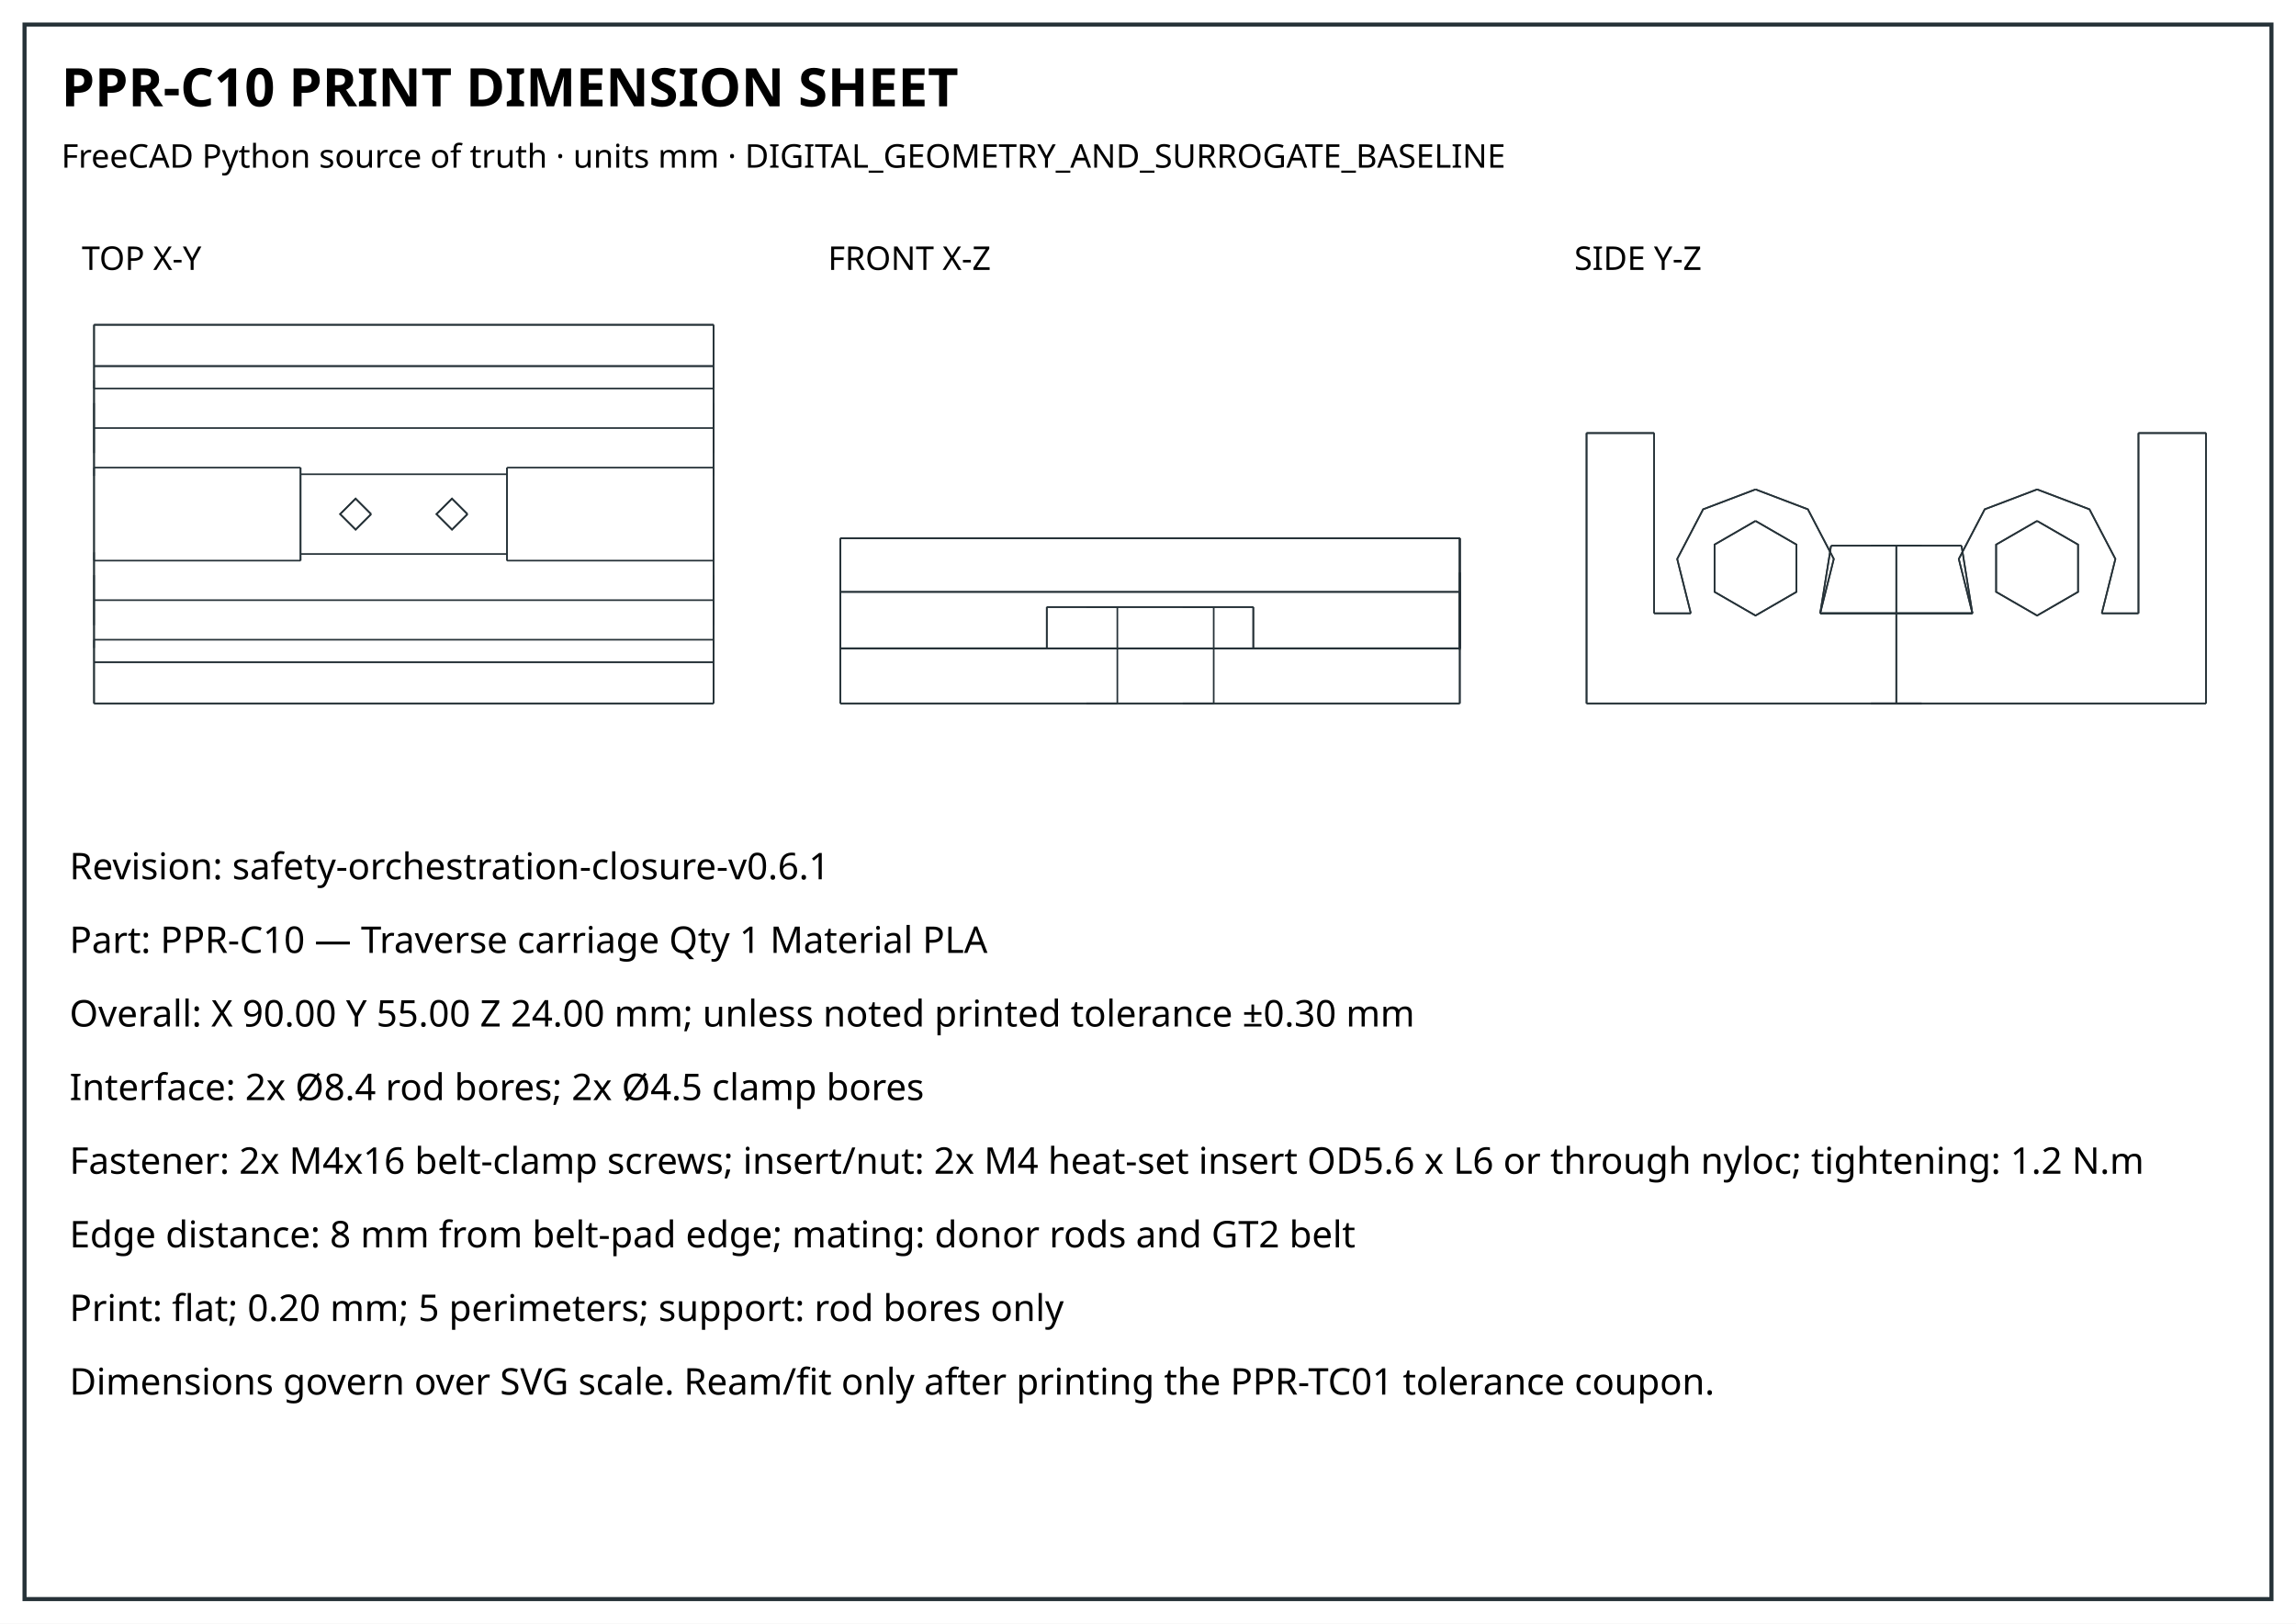
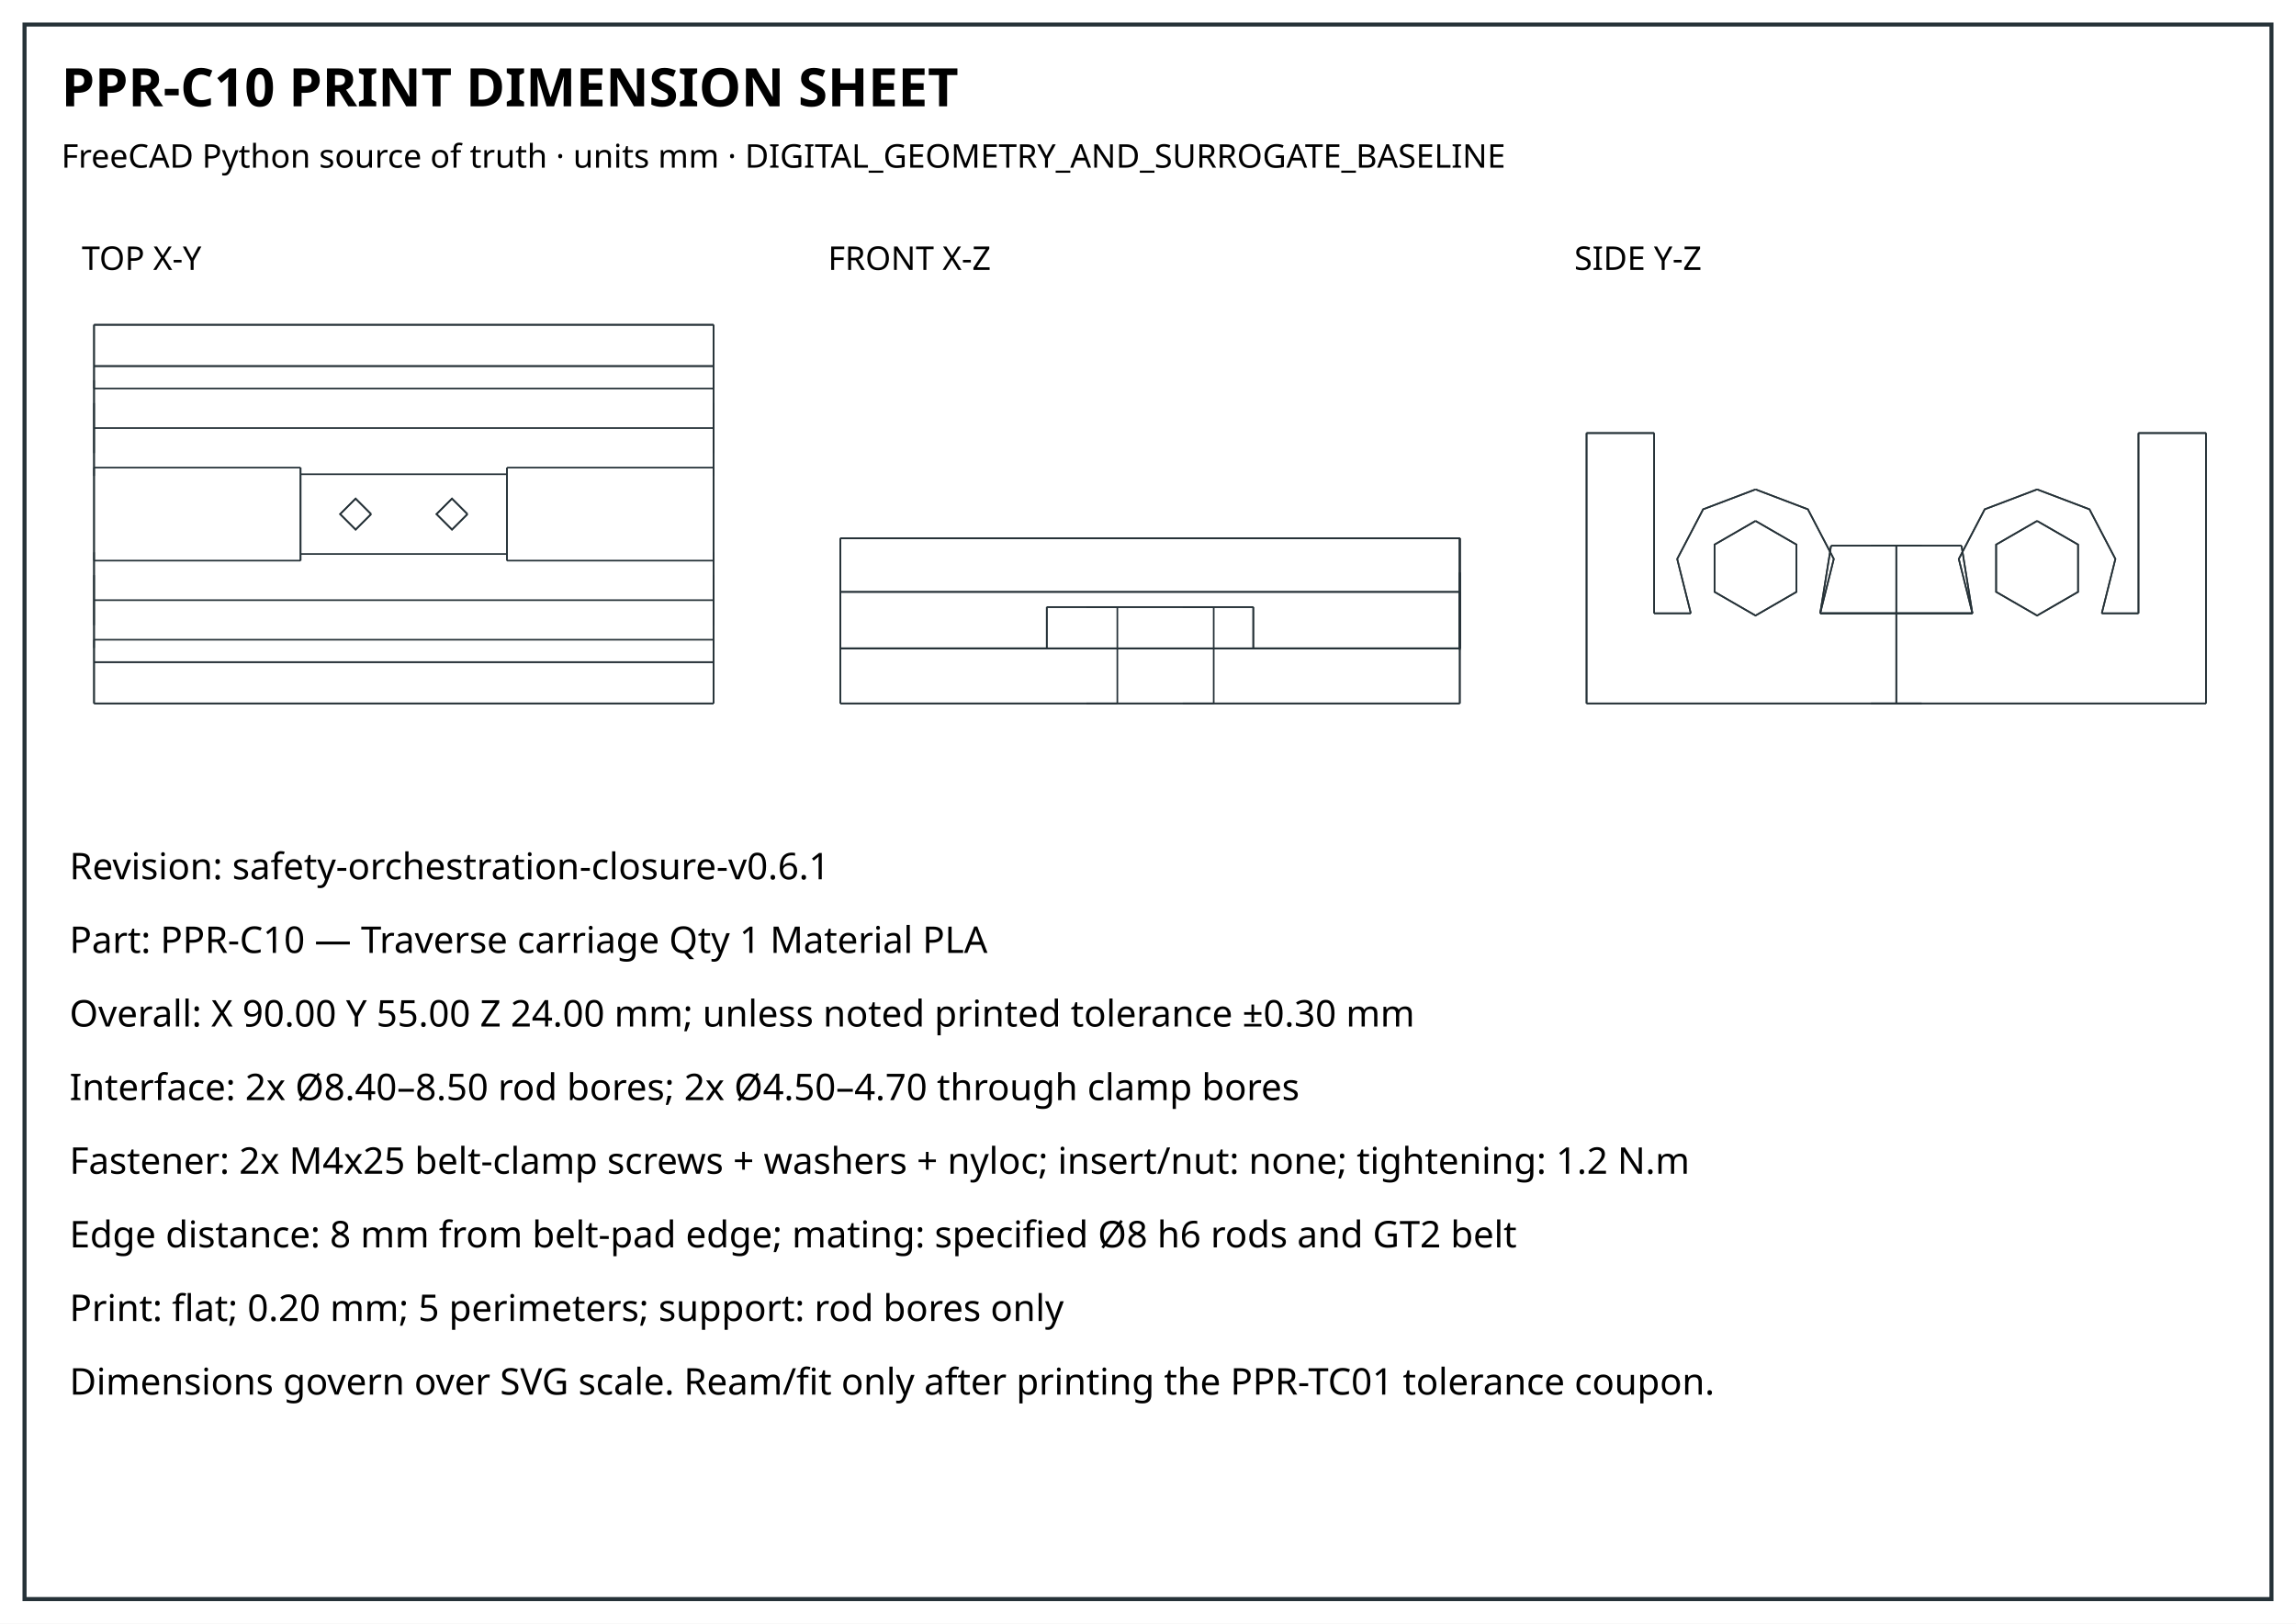
<svg xmlns="http://www.w3.org/2000/svg" width="1123" height="794" viewBox="0 0 1123 794">
  <rect width="1123" height="794" fill="white" />
  <rect x="12" y="12" width="1099" height="770" fill="none" stroke="#263238" stroke-width="2" />
  <text x="30" y="52" font-size="26" font-family="sans-serif" font-weight="bold">PPR-C10 PRINT DIMENSION SHEET</text>
  <text x="30" y="82" font-size="16" font-family="sans-serif">FreeCAD Python source of truth · units mm · DIGITAL_GEOMETRY_AND_SURROGATE_BASELINE</text>
  <g font-family="sans-serif">
    <text x="40" y="132" font-size="16">TOP X-Y</text>
    <polyline points="46.00,323.80 46.00,312.84" fill="none" stroke="#263238" stroke-width="0.8" />
    <polyline points="46.00,312.84 349.00,312.84" fill="none" stroke="#263238" stroke-width="0.8" />
    <polyline points="349.00,323.80 349.00,312.84" fill="none" stroke="#263238" stroke-width="0.8" />
    <polyline points="349.00,323.80 46.00,323.80" fill="none" stroke="#263238" stroke-width="0.8" />
    <polyline points="46.00,344.00 46.00,344.00" fill="none" stroke="#263238" stroke-width="0.8" />
    <polyline points="46.00,344.00 46.00,158.83" fill="none" stroke="#263238" stroke-width="0.8" />
    <polyline points="46.00,344.00 46.00,323.80" fill="none" stroke="#263238" stroke-width="0.8" />
    <polyline points="46.00,158.83 46.00,158.83" fill="none" stroke="#263238" stroke-width="0.8" />
    <polyline points="46.00,323.80 46.00,323.80" fill="none" stroke="#263238" stroke-width="0.8" />
    <polyline points="46.00,179.03 46.00,158.83" fill="none" stroke="#263238" stroke-width="0.8" />
    <polyline points="46.00,179.03 46.00,179.03" fill="none" stroke="#263238" stroke-width="0.8" />
    <polyline points="46.00,293.50 46.00,309.15 46.00,316.90 46.00,312.84" fill="none" stroke="#263238" stroke-width="0.8" />
    <polyline points="46.00,189.99 46.00,179.03" fill="none" stroke="#263238" stroke-width="0.8" />
    <polyline points="46.00,274.16 46.00,270.10 46.00,277.85 46.00,293.50" fill="none" stroke="#263238" stroke-width="0.8" />
    <polyline points="46.00,189.99 46.00,185.93 46.00,193.68 46.00,209.33" fill="none" stroke="#263238" stroke-width="0.8" />
    <polyline points="46.00,274.16 46.00,228.67" fill="none" stroke="#263238" stroke-width="0.8" />
    <polyline points="46.00,209.33 46.00,224.98 46.00,232.74 46.00,228.67" fill="none" stroke="#263238" stroke-width="0.8" />
    <polyline points="46.00,209.33 46.00,221.58 46.00,221.58 46.00,209.33 46.00,197.09 46.00,197.09 46.00,209.33" fill="none" stroke="#263238" stroke-width="0.8" />
    <polyline points="46.00,293.50 46.00,305.75 46.00,305.75 46.00,293.50 46.00,281.25 46.00,281.25 46.00,293.50" fill="none" stroke="#263238" stroke-width="0.8" />
    <polyline points="349.00,274.16 349.00,270.10 349.00,277.85 349.00,293.50" fill="none" stroke="#263238" stroke-width="0.8" />
    <polyline points="248.00,274.16 349.00,274.16" fill="none" stroke="#263238" stroke-width="0.8" />
    <polyline points="248.00,274.16 248.00,270.92" fill="none" stroke="#263238" stroke-width="0.8" />
    <polyline points="147.00,270.92 248.00,270.92" fill="none" stroke="#263238" stroke-width="0.8" />
    <polyline points="147.00,274.16 147.00,270.92" fill="none" stroke="#263238" stroke-width="0.8" />
    <polyline points="46.00,274.16 147.00,274.16" fill="none" stroke="#263238" stroke-width="0.8" />
    <polyline points="349.00,293.50 349.00,309.15 349.00,316.90 349.00,312.84" fill="none" stroke="#263238" stroke-width="0.8" />
    <polyline points="349.00,344.00 349.00,344.00" fill="none" stroke="#263238" stroke-width="0.8" />
    <polyline points="349.00,344.00 349.00,158.83" fill="none" stroke="#263238" stroke-width="0.8" />
    <polyline points="349.00,344.00 349.00,323.80" fill="none" stroke="#263238" stroke-width="0.8" />
    <polyline points="349.00,158.83 349.00,158.83" fill="none" stroke="#263238" stroke-width="0.8" />
    <polyline points="349.00,323.80 349.00,323.80" fill="none" stroke="#263238" stroke-width="0.8" />
    <polyline points="349.00,179.03 349.00,158.83" fill="none" stroke="#263238" stroke-width="0.8" />
    <polyline points="349.00,179.03 349.00,179.03" fill="none" stroke="#263238" stroke-width="0.8" />
    <polyline points="349.00,189.99 349.00,179.03" fill="none" stroke="#263238" stroke-width="0.8" />
    <polyline points="349.00,189.99 349.00,185.93 349.00,193.68 349.00,209.33" fill="none" stroke="#263238" stroke-width="0.8" />
    <polyline points="349.00,274.16 349.00,228.67" fill="none" stroke="#263238" stroke-width="0.8" />
    <polyline points="349.00,209.33 349.00,224.98 349.00,232.74 349.00,228.67" fill="none" stroke="#263238" stroke-width="0.8" />
    <polyline points="349.00,209.33 349.00,221.58 349.00,221.58 349.00,209.33 349.00,197.09 349.00,197.09 349.00,209.33" fill="none" stroke="#263238" stroke-width="0.8" />
    <polyline points="349.00,293.50 349.00,305.75 349.00,305.75 349.00,293.50 349.00,281.25 349.00,281.25 349.00,293.50" fill="none" stroke="#263238" stroke-width="0.8" />
    <polyline points="46.00,323.80 349.00,323.80" fill="none" stroke="#263238" stroke-width="0.8" />
    <polyline points="46.00,344.00 349.00,344.00" fill="none" stroke="#263238" stroke-width="0.8" />
    <polyline points="46.00,344.00 349.00,344.00" fill="none" stroke="#263238" stroke-width="0.8" />
    <polyline points="46.00,158.83 349.00,158.83" fill="none" stroke="#263238" stroke-width="0.8" />
    <polyline points="181.51,251.42 173.93,243.84 166.36,251.42 173.93,258.99 181.51,251.42" fill="none" stroke="#263238" stroke-width="0.8" />
    <polyline points="228.64,251.42 221.07,243.84 213.49,251.42 221.07,258.99 228.64,251.42" fill="none" stroke="#263238" stroke-width="0.8" />
    <polyline points="46.00,158.83 349.00,158.83" fill="none" stroke="#263238" stroke-width="0.8" />
    <polyline points="46.00,179.03 349.00,179.03" fill="none" stroke="#263238" stroke-width="0.8" />
    <polyline points="349.00,179.03 46.00,179.03" fill="none" stroke="#263238" stroke-width="0.8" />
    <polyline points="46.00,189.99 349.00,189.99" fill="none" stroke="#263238" stroke-width="0.8" />
    <polyline points="46.00,228.67 147.00,228.67" fill="none" stroke="#263238" stroke-width="0.8" />
    <polyline points="147.00,231.92 147.00,228.67" fill="none" stroke="#263238" stroke-width="0.8" />
    <polyline points="147.00,231.92 248.00,231.92" fill="none" stroke="#263238" stroke-width="0.8" />
    <polyline points="248.00,231.92 248.00,228.67" fill="none" stroke="#263238" stroke-width="0.8" />
    <polyline points="248.00,228.67 349.00,228.67" fill="none" stroke="#263238" stroke-width="0.8" />
    <polyline points="147.00,274.16 147.00,228.67" fill="none" stroke="#263238" stroke-width="0.8" />
    <polyline points="46.00,209.33 349.00,209.33" fill="none" stroke="#263238" stroke-width="0.8" />
    <polyline points="46.00,293.50 349.00,293.50" fill="none" stroke="#263238" stroke-width="0.8" />
    <polyline points="248.00,274.16 248.00,228.67" fill="none" stroke="#263238" stroke-width="0.8" />
    <polyline points="248.00,270.92 248.00,231.92" fill="none" stroke="#263238" stroke-width="0.8" />
    <polyline points="147.00,270.92 147.00,231.92" fill="none" stroke="#263238" stroke-width="0.8" />
    <polyline points="181.51,251.42 173.93,243.84 166.36,251.42 173.93,258.99 181.51,251.42" fill="none" stroke="#263238" stroke-width="0.8" />
    <polyline points="228.64,251.42 221.07,243.84 213.49,251.42 221.07,258.99 228.64,251.42" fill="none" stroke="#263238" stroke-width="0.8" />
    <polyline points="181.51,251.42 181.51,251.42" fill="none" stroke="#263238" stroke-width="0.8" />
    <polyline points="228.64,251.42 228.64,251.42" fill="none" stroke="#263238" stroke-width="0.8" />
    <text x="405" y="132" font-size="16">FRONT X-Z</text>
    <polyline points="411.00,317.07 411.00,317.07" fill="none" stroke="#263238" stroke-width="0.8" />
    <polyline points="411.00,317.07 714.00,317.07" fill="none" stroke="#263238" stroke-width="0.8" />
    <polyline points="714.00,317.07 714.00,317.07" fill="none" stroke="#263238" stroke-width="0.8" />
    <polyline points="714.00,317.07 411.00,317.07" fill="none" stroke="#263238" stroke-width="0.8" />
    <polyline points="411.00,344.00 411.00,263.20" fill="none" stroke="#263238" stroke-width="0.8" />
    <polyline points="411.00,344.00 411.00,344.00" fill="none" stroke="#263238" stroke-width="0.8" />
    <polyline points="411.00,263.20 411.00,263.20" fill="none" stroke="#263238" stroke-width="0.8" />
    <polyline points="411.00,344.00 411.00,263.20" fill="none" stroke="#263238" stroke-width="0.8" />
    <polyline points="411.00,317.07 411.00,263.20" fill="none" stroke="#263238" stroke-width="0.8" />
    <polyline points="411.00,263.20 411.00,263.20" fill="none" stroke="#263238" stroke-width="0.8" />
    <polyline points="411.00,317.07 411.00,263.20" fill="none" stroke="#263238" stroke-width="0.8" />
    <polyline points="411.00,280.03 411.00,285.98 411.00,300.82 411.00,317.07" fill="none" stroke="#263238" stroke-width="0.8" />
    <polyline points="411.00,317.07 411.00,317.07" fill="none" stroke="#263238" stroke-width="0.8" />
    <polyline points="411.00,317.07 411.00,300.82 411.00,285.98 411.00,280.03" fill="none" stroke="#263238" stroke-width="0.8" />
    <polyline points="411.00,317.07 411.00,300.82 411.00,285.98 411.00,280.03" fill="none" stroke="#263238" stroke-width="0.8" />
    <polyline points="411.00,317.07 411.00,317.07" fill="none" stroke="#263238" stroke-width="0.8" />
    <polyline points="411.00,280.03 411.00,285.98 411.00,300.82 411.00,317.07" fill="none" stroke="#263238" stroke-width="0.8" />
    <polyline points="411.00,289.46 411.00,296.53 411.00,310.67 411.00,317.74 411.00,310.67 411.00,296.53 411.00,289.46" fill="none" stroke="#263238" stroke-width="0.8" />
    <polyline points="411.00,289.46 411.00,296.53 411.00,310.67 411.00,317.74 411.00,310.67 411.00,296.53 411.00,289.46" fill="none" stroke="#263238" stroke-width="0.8" />
    <polyline points="714.00,317.07 714.00,300.82 714.00,285.98 714.00,280.03" fill="none" stroke="#263238" stroke-width="0.8" />
    <polyline points="613.00,317.07 714.00,317.07" fill="none" stroke="#263238" stroke-width="0.8" />
    <polyline points="613.00,317.07 613.00,296.87" fill="none" stroke="#263238" stroke-width="0.8" />
    <polyline points="512.00,296.87 613.00,296.87" fill="none" stroke="#263238" stroke-width="0.8" />
    <polyline points="512.00,317.07 512.00,296.87" fill="none" stroke="#263238" stroke-width="0.8" />
    <polyline points="411.00,317.07 512.00,317.07" fill="none" stroke="#263238" stroke-width="0.8" />
    <polyline points="714.00,280.03 714.00,285.98 714.00,300.82 714.00,317.07" fill="none" stroke="#263238" stroke-width="0.8" />
    <polyline points="714.00,344.00 714.00,263.20" fill="none" stroke="#263238" stroke-width="0.8" />
    <polyline points="714.00,344.00 714.00,344.00" fill="none" stroke="#263238" stroke-width="0.8" />
    <polyline points="714.00,263.20 714.00,263.20" fill="none" stroke="#263238" stroke-width="0.8" />
    <polyline points="714.00,344.00 714.00,263.20" fill="none" stroke="#263238" stroke-width="0.8" />
    <polyline points="714.00,317.07 714.00,263.20" fill="none" stroke="#263238" stroke-width="0.8" />
    <polyline points="714.00,263.20 714.00,263.20" fill="none" stroke="#263238" stroke-width="0.8" />
    <polyline points="714.00,317.07 714.00,263.20" fill="none" stroke="#263238" stroke-width="0.8" />
    <polyline points="714.00,317.07 714.00,317.07" fill="none" stroke="#263238" stroke-width="0.8" />
    <polyline points="714.00,317.07 714.00,300.82 714.00,285.98 714.00,280.03" fill="none" stroke="#263238" stroke-width="0.8" />
    <polyline points="714.00,317.07 714.00,317.07" fill="none" stroke="#263238" stroke-width="0.8" />
    <polyline points="714.00,280.03 714.00,285.98 714.00,300.82 714.00,317.07" fill="none" stroke="#263238" stroke-width="0.8" />
    <polyline points="714.00,289.46 714.00,296.53 714.00,310.67 714.00,317.74 714.00,310.67 714.00,296.53 714.00,289.46" fill="none" stroke="#263238" stroke-width="0.8" />
    <polyline points="714.00,289.46 714.00,296.53 714.00,310.67 714.00,317.74 714.00,310.67 714.00,296.53 714.00,289.46" fill="none" stroke="#263238" stroke-width="0.8" />
    <polyline points="411.00,263.20 714.00,263.20" fill="none" stroke="#263238" stroke-width="0.8" />
    <polyline points="411.00,263.20 714.00,263.20" fill="none" stroke="#263238" stroke-width="0.8" />
    <polyline points="411.00,344.00 714.00,344.00" fill="none" stroke="#263238" stroke-width="0.8" />
    <polyline points="411.00,344.00 714.00,344.00" fill="none" stroke="#263238" stroke-width="0.8" />
    <polyline points="546.51,344.00 538.93,344.00 531.36,344.00 538.93,344.00 546.51,344.00" fill="none" stroke="#263238" stroke-width="0.8" />
    <polyline points="593.64,344.00 586.07,344.00 578.49,344.00 586.07,344.00 593.64,344.00" fill="none" stroke="#263238" stroke-width="0.8" />
    <polyline points="411.00,263.20 714.00,263.20" fill="none" stroke="#263238" stroke-width="0.8" />
    <polyline points="411.00,263.20 714.00,263.20" fill="none" stroke="#263238" stroke-width="0.8" />
    <polyline points="714.00,317.07 411.00,317.07" fill="none" stroke="#263238" stroke-width="0.8" />
    <polyline points="411.00,317.07 714.00,317.07" fill="none" stroke="#263238" stroke-width="0.8" />
    <polyline points="411.00,317.07 512.00,317.07" fill="none" stroke="#263238" stroke-width="0.8" />
    <polyline points="512.00,296.87 512.00,317.07" fill="none" stroke="#263238" stroke-width="0.8" />
    <polyline points="512.00,296.87 613.00,296.87" fill="none" stroke="#263238" stroke-width="0.8" />
    <polyline points="613.00,296.87 613.00,317.07" fill="none" stroke="#263238" stroke-width="0.8" />
    <polyline points="613.00,317.07 714.00,317.07" fill="none" stroke="#263238" stroke-width="0.8" />
    <polyline points="512.00,317.07 512.00,317.07" fill="none" stroke="#263238" stroke-width="0.8" />
    <polyline points="411.00,289.46 714.00,289.46" fill="none" stroke="#263238" stroke-width="0.8" />
    <polyline points="411.00,289.46 714.00,289.46" fill="none" stroke="#263238" stroke-width="0.8" />
    <polyline points="613.00,317.07 613.00,317.07" fill="none" stroke="#263238" stroke-width="0.8" />
    <polyline points="613.00,296.87 613.00,296.87" fill="none" stroke="#263238" stroke-width="0.8" />
    <polyline points="512.00,296.87 512.00,296.87" fill="none" stroke="#263238" stroke-width="0.8" />
    <polyline points="546.51,296.87 538.93,296.87 531.36,296.87 538.93,296.87 546.51,296.87" fill="none" stroke="#263238" stroke-width="0.8" />
    <polyline points="593.64,296.87 586.07,296.87 578.49,296.87 586.07,296.87 593.64,296.87" fill="none" stroke="#263238" stroke-width="0.8" />
    <polyline points="546.51,344.00 546.51,296.87" fill="none" stroke="#263238" stroke-width="0.8" />
    <polyline points="593.64,344.00 593.64,296.87" fill="none" stroke="#263238" stroke-width="0.8" />
    <text x="770" y="132" font-size="16">SIDE Y-Z</text>
    <polyline points="809.05,299.93 826.99,299.93" fill="none" stroke="#263238" stroke-width="0.8" />
    <polyline points="826.99,299.93 826.99,299.93" fill="none" stroke="#263238" stroke-width="0.8" />
    <polyline points="809.05,299.93 826.99,299.93" fill="none" stroke="#263238" stroke-width="0.8" />
    <polyline points="809.05,299.93 809.05,299.93" fill="none" stroke="#263238" stroke-width="0.8" />
    <polyline points="776.00,344.00 776.00,211.78" fill="none" stroke="#263238" stroke-width="0.8" />
    <polyline points="776.00,344.00 1079.00,344.00" fill="none" stroke="#263238" stroke-width="0.8" />
    <polyline points="776.00,211.78 809.05,211.78" fill="none" stroke="#263238" stroke-width="0.8" />
    <polyline points="1079.00,344.00 1079.00,211.78" fill="none" stroke="#263238" stroke-width="0.8" />
    <polyline points="809.05,299.93 809.05,211.78" fill="none" stroke="#263238" stroke-width="0.8" />
    <polyline points="1045.95,211.78 1079.00,211.78" fill="none" stroke="#263238" stroke-width="0.8" />
    <polyline points="1045.95,299.93 1045.95,211.78" fill="none" stroke="#263238" stroke-width="0.8" />
    <polyline points="858.64,239.33 833.02,249.06 820.34,273.35 826.99,299.93" fill="none" stroke="#263238" stroke-width="0.8" />
    <polyline points="1028.01,299.93 1045.95,299.93" fill="none" stroke="#263238" stroke-width="0.8" />
    <polyline points="890.28,299.93 896.93,273.35 884.25,249.06 858.64,239.33" fill="none" stroke="#263238" stroke-width="0.8" />
    <polyline points="1028.01,299.93 1034.66,273.35 1021.98,249.06 996.36,239.33" fill="none" stroke="#263238" stroke-width="0.8" />
    <polyline points="890.28,299.93 964.72,299.93" fill="none" stroke="#263238" stroke-width="0.8" />
    <polyline points="996.36,239.33 970.75,249.06 958.07,273.35 964.72,299.93" fill="none" stroke="#263238" stroke-width="0.8" />
    <polyline points="996.36,254.75 976.33,266.32 976.33,289.46 996.36,301.03 1016.40,289.46 1016.40,266.32 996.36,254.75" fill="none" stroke="#263238" stroke-width="0.8" />
    <polyline points="858.64,254.75 838.60,266.32 838.60,289.46 858.64,301.03 878.67,289.46 878.67,266.32 858.64,254.75" fill="none" stroke="#263238" stroke-width="0.8" />
    <polyline points="890.28,299.93 896.93,273.35 884.25,249.06 858.64,239.33" fill="none" stroke="#263238" stroke-width="0.8" />
    <polyline points="890.28,299.93 890.28,299.93" fill="none" stroke="#263238" stroke-width="0.8" />
    <polyline points="890.28,299.93 895.59,266.87" fill="none" stroke="#263238" stroke-width="0.8" />
    <polyline points="895.59,266.87 895.59,266.87" fill="none" stroke="#263238" stroke-width="0.8" />
    <polyline points="890.28,299.93 895.59,266.87" fill="none" stroke="#263238" stroke-width="0.8" />
    <polyline points="890.28,299.93 890.28,299.93" fill="none" stroke="#263238" stroke-width="0.8" />
    <polyline points="858.64,239.33 833.02,249.06 820.34,273.35 826.99,299.93" fill="none" stroke="#263238" stroke-width="0.8" />
    <polyline points="776.00,344.00 776.00,211.78" fill="none" stroke="#263238" stroke-width="0.8" />
    <polyline points="776.00,344.00 1079.00,344.00" fill="none" stroke="#263238" stroke-width="0.8" />
    <polyline points="776.00,211.78 809.05,211.78" fill="none" stroke="#263238" stroke-width="0.8" />
    <polyline points="1079.00,344.00 1079.00,211.78" fill="none" stroke="#263238" stroke-width="0.8" />
    <polyline points="809.05,299.93 809.05,211.78" fill="none" stroke="#263238" stroke-width="0.8" />
    <polyline points="1045.95,211.78 1079.00,211.78" fill="none" stroke="#263238" stroke-width="0.8" />
    <polyline points="1045.95,299.93 1045.95,211.78" fill="none" stroke="#263238" stroke-width="0.8" />
    <polyline points="1028.01,299.93 1045.95,299.93" fill="none" stroke="#263238" stroke-width="0.8" />
    <polyline points="1028.01,299.93 1034.66,273.35 1021.98,249.06 996.36,239.33" fill="none" stroke="#263238" stroke-width="0.8" />
    <polyline points="890.28,299.93 964.72,299.93" fill="none" stroke="#263238" stroke-width="0.8" />
    <polyline points="996.36,239.33 970.75,249.06 958.07,273.35 964.72,299.93" fill="none" stroke="#263238" stroke-width="0.8" />
    <polyline points="996.36,254.75 976.33,266.32 976.33,289.46 996.36,301.03 1016.40,289.46 1016.40,266.32 996.36,254.75" fill="none" stroke="#263238" stroke-width="0.8" />
    <polyline points="858.64,254.75 838.60,266.32 838.60,289.46 858.64,301.03 878.67,289.46 878.67,266.32 858.64,254.75" fill="none" stroke="#263238" stroke-width="0.8" />
    <polyline points="809.05,211.78 809.05,211.78" fill="none" stroke="#263238" stroke-width="0.8" />
    <polyline points="776.00,211.78 776.00,211.78" fill="none" stroke="#263238" stroke-width="0.8" />
    <polyline points="776.00,344.00 776.00,344.00" fill="none" stroke="#263238" stroke-width="0.8" />
    <polyline points="1079.00,344.00 1079.00,344.00" fill="none" stroke="#263238" stroke-width="0.8" />
    <polyline points="927.50,344.00 939.90,344.00 927.50,344.00 915.10,344.00 927.50,344.00" fill="none" stroke="#263238" stroke-width="0.8" />
    <polyline points="927.50,344.00 939.90,344.00 927.50,344.00 915.10,344.00 927.50,344.00" fill="none" stroke="#263238" stroke-width="0.8" />
    <polyline points="1079.00,211.78 1079.00,211.78" fill="none" stroke="#263238" stroke-width="0.8" />
    <polyline points="1045.95,211.78 1045.95,211.78" fill="none" stroke="#263238" stroke-width="0.8" />
    <polyline points="1045.95,299.93 1045.95,299.93" fill="none" stroke="#263238" stroke-width="0.8" />
    <polyline points="1028.01,299.93 1028.01,299.93" fill="none" stroke="#263238" stroke-width="0.8" />
    <polyline points="964.72,299.93 964.72,299.93" fill="none" stroke="#263238" stroke-width="0.8" />
    <polyline points="959.41,266.87 964.72,299.93" fill="none" stroke="#263238" stroke-width="0.8" />
    <polyline points="959.41,266.87 959.41,266.87" fill="none" stroke="#263238" stroke-width="0.8" />
    <polyline points="959.41,266.87 964.72,299.93" fill="none" stroke="#263238" stroke-width="0.8" />
    <polyline points="964.72,299.93 964.72,299.93" fill="none" stroke="#263238" stroke-width="0.8" />
    <polyline points="890.28,299.93 964.72,299.93" fill="none" stroke="#263238" stroke-width="0.8" />
    <polyline points="996.36,254.75 996.36,254.75" fill="none" stroke="#263238" stroke-width="0.8" />
    <polyline points="858.64,254.75 858.64,254.75" fill="none" stroke="#263238" stroke-width="0.8" />
    <polyline points="890.28,299.93 964.72,299.93" fill="none" stroke="#263238" stroke-width="0.8" />
    <polyline points="895.59,266.87 959.41,266.87" fill="none" stroke="#263238" stroke-width="0.8" />
    <polyline points="895.59,266.87 959.41,266.87" fill="none" stroke="#263238" stroke-width="0.8" />
    <polyline points="927.50,266.87 939.90,266.87 927.50,266.87 915.10,266.87 927.50,266.87" fill="none" stroke="#263238" stroke-width="0.8" />
    <polyline points="927.50,266.87 939.90,266.87 927.50,266.87 915.10,266.87 927.50,266.87" fill="none" stroke="#263238" stroke-width="0.8" />
    <polyline points="927.50,344.00 927.50,266.87" fill="none" stroke="#263238" stroke-width="0.8" />
    <polyline points="927.50,344.00 927.50,266.87" fill="none" stroke="#263238" stroke-width="0.8" />
    <text x="34" y="430" font-size="18">Revision: safety-orchestration-closure-v0.6.1</text>
    <text x="34" y="466" font-size="18">Part: PPR-C10 — Traverse carriage  Qty 1  Material PLA</text>
    <text x="34" y="502" font-size="18">Overall: X 90.00  Y 55.00  Z 24.00 mm; unless noted printed tolerance ±0.30 mm</text>
-     <text x="34" y="538" font-size="18">Interface: 2x Ø8.4 rod bores; 2x Ø4.5 clamp bores</text>
-     <text x="34" y="574" font-size="18">Fastener: 2x M4x16 belt-clamp screws; insert/nut: 2x M4 heat-set insert OD5.6 x L6 or through nyloc; tightening: 1.2 N.m</text>
-     <text x="34" y="610" font-size="18">Edge distance: 8 mm from belt-pad edge; mating: donor rods and GT2 belt</text>
+     <text x="34" y="538" font-size="18">Interface: 2x Ø8.40–8.50 rod bores; 2x Ø4.50–4.70 through clamp bores</text>
+     <text x="34" y="574" font-size="18">Fastener: 2x M4x25 belt-clamp screws + washers + nyloc; insert/nut: none; tightening: 1.2 N.m</text>
+     <text x="34" y="610" font-size="18">Edge distance: 8 mm from belt-pad edge; mating: specified Ø8 h6 rods and GT2 belt</text>
    <text x="34" y="646" font-size="18">Print: flat; 0.20 mm; 5 perimeters; support: rod bores only</text>
    <text x="34" y="682" font-size="18">Dimensions govern over SVG scale. Ream/fit only after printing the PPR-TC01 tolerance coupon.</text>
  </g>
</svg>
